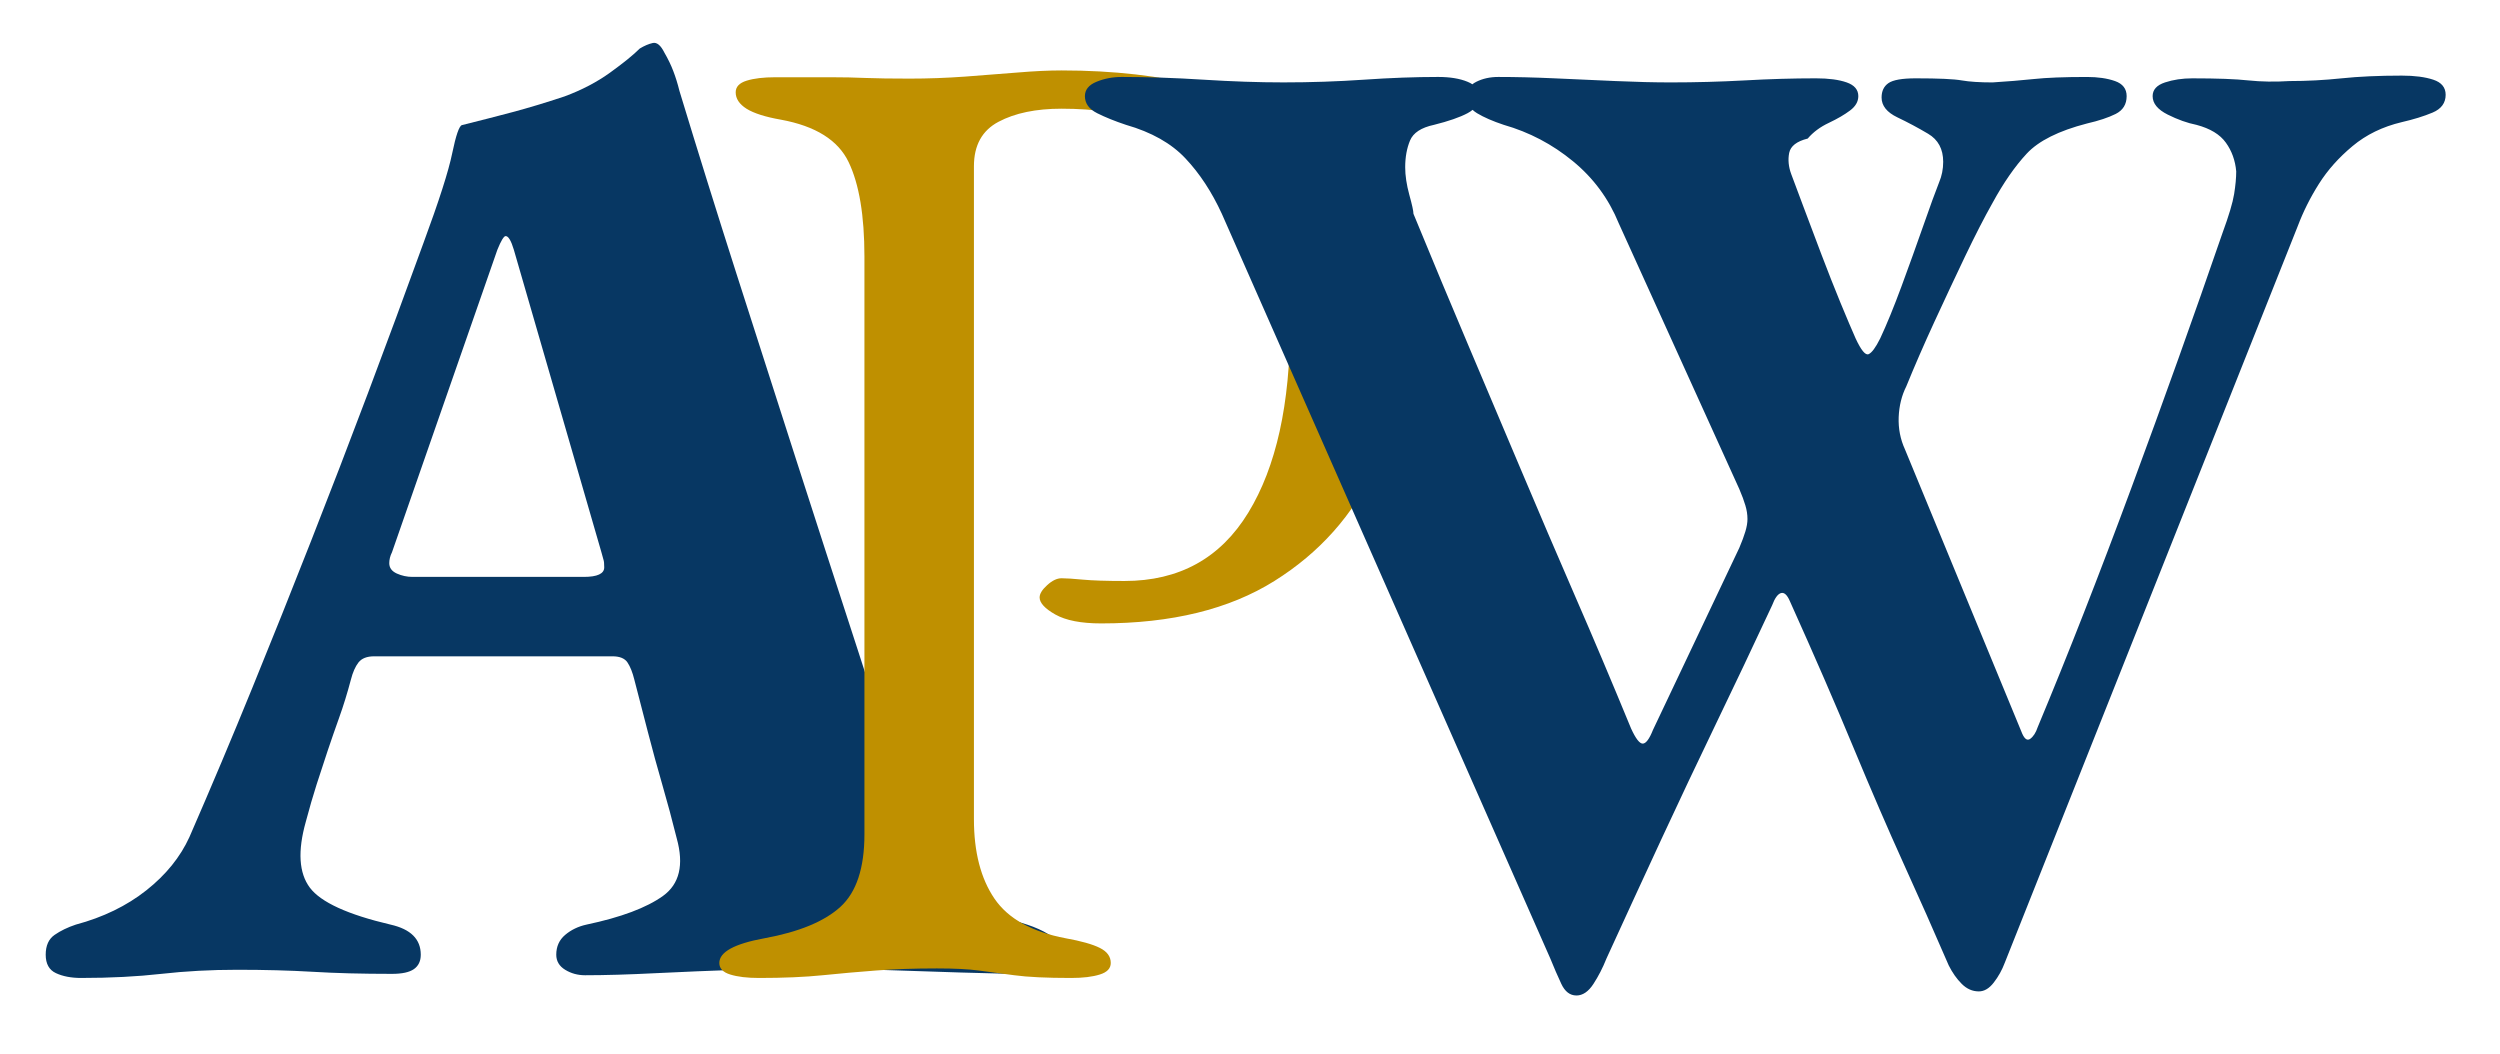
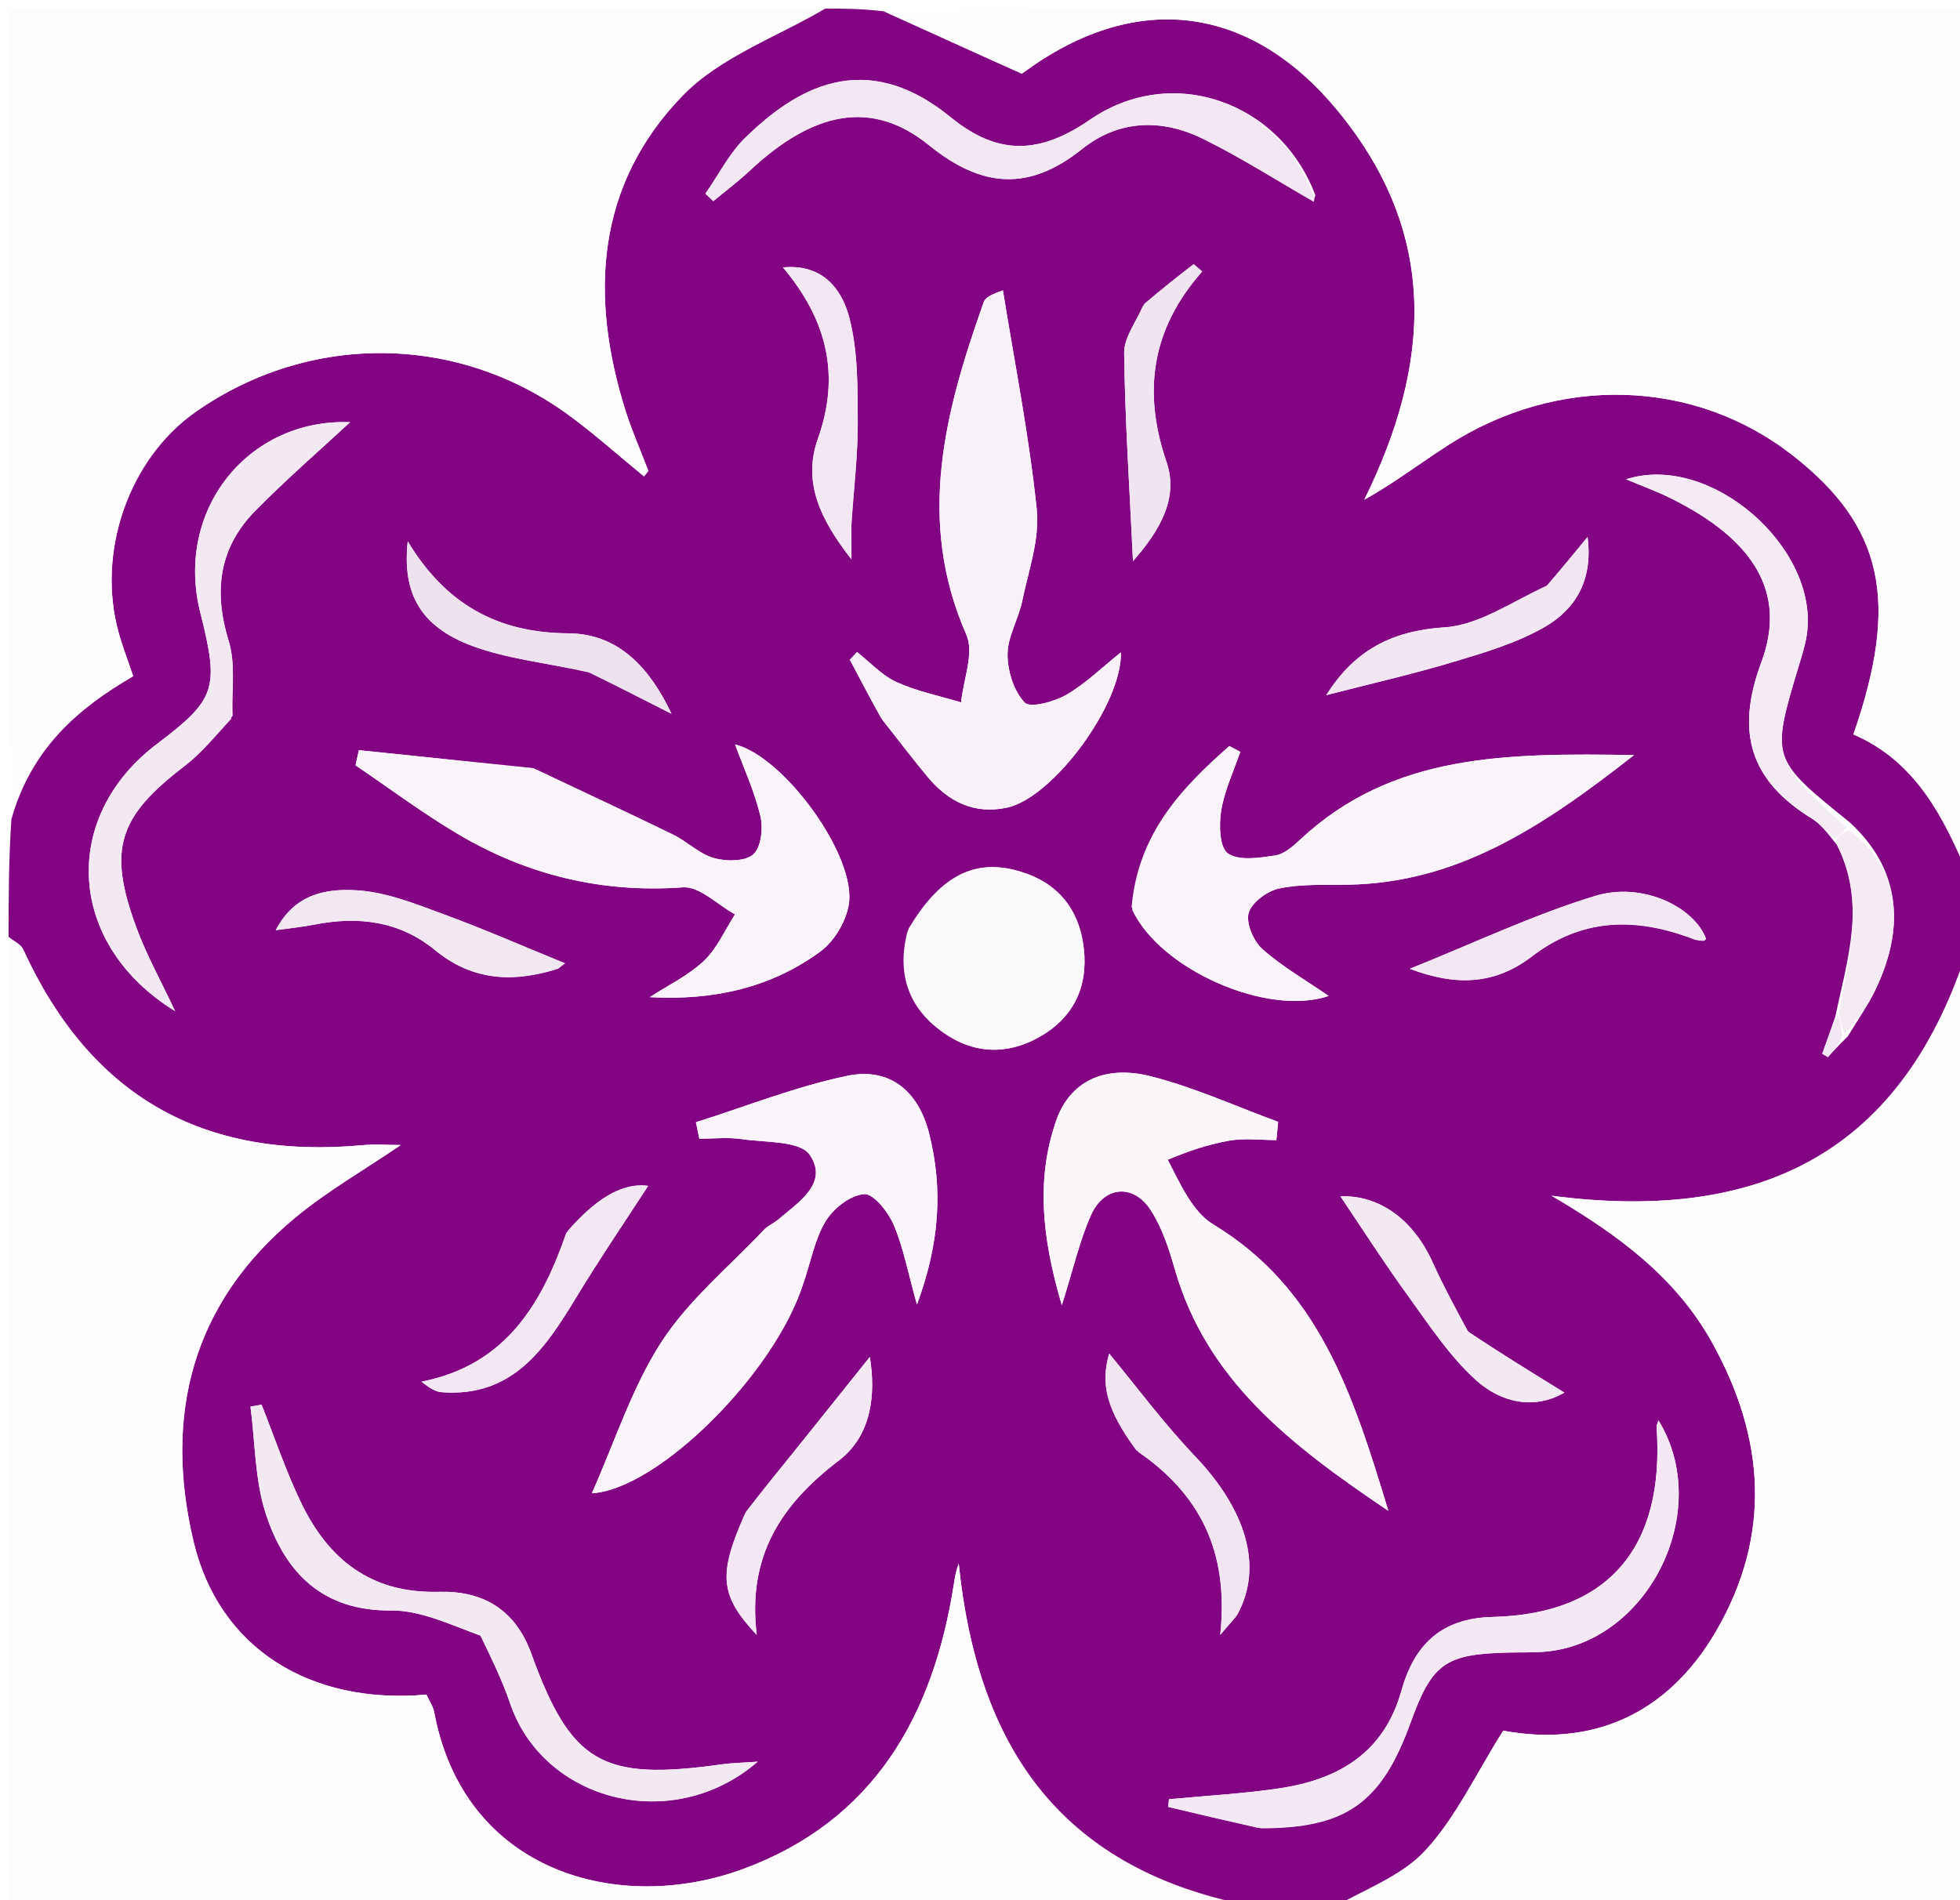
- <svg xmlns="http://www.w3.org/2000/svg" version="1.1" viewBox="0.0 0.0 486.984 205.118" fill="none" stroke="none" stroke-linecap="square" stroke-miterlimit="10">
-   <clipPath id="p.0">
-     <path d="m0 0l486.984 0l0 205.118l-486.984 0l0 -205.118z" clip-rule="nonzero" />
-   </clipPath>
-   <g clip-path="url(#p.0)">
-     <path fill="#000000" fill-opacity="0.0" d="m0 0l486.984 0l0 205.118l-486.984 0z" fill-rule="evenodd" />
-     <path fill="#000000" fill-opacity="0.0" d="m10.231 -66.827l160.441 0l0 275.843l-160.441 0z" fill-rule="evenodd" />
-     <path fill="#073763" d="m15.825 190.501q-2.922 0 -4.922 -0.938q-2.0 -0.922 -2.0 -3.594q0 -2.656 1.734 -3.859q1.734 -1.203 4.125 -2.0q8 -2.141 13.734 -6.672q5.734 -4.531 8.406 -10.391q6.391 -14.672 12.25 -29.062q5.875 -14.406 11.469 -28.672q5.609 -14.266 11.078 -28.797q5.469 -14.531 10.797 -29.203q4.531 -12.266 5.594 -17.469q1.078 -5.203 1.875 -5.469q5.328 -1.328 9.859 -2.531q4.531 -1.203 10.141 -3.062q5.062 -1.875 8.922 -4.672q3.875 -2.797 5.734 -4.656q1.344 -0.812 2.531 -1.078q1.203 -0.266 2.266 1.875q1.078 1.859 1.734 3.594q0.672 1.734 1.203 3.875q5.344 17.594 11.062 35.469q5.734 17.859 11.594 36.125q5.875 18.266 11.875 36.672q6.0 18.391 11.875 37.063q1.328 4.266 4.391 7.594q3.078 3.328 7.344 5.594q4.266 2.266 9.594 3.875q2.406 0.797 4.125 1.859q1.734 1.062 1.734 3.734q0 1.875 -1.469 2.938q-1.453 1.063 -3.594 1.063q-5.594 0 -13.734 -0.266q-8.125 -0.266 -16.266 -0.531q-8.125 -0.266 -14.266 -0.266q-5.328 0 -13.062 0.266q-7.734 0.266 -15.734 0.656q-8.0 0.406 -13.859 0.406q-2.141 0 -3.875 -1.063q-1.734 -1.062 -1.734 -2.938q0 -2.391 1.734 -3.859q1.734 -1.469 4.141 -2.0q10.125 -2.141 14.922 -5.594q4.812 -3.469 2.672 -11.203q-1.328 -5.344 -2.797 -10.406q-1.469 -5.062 -2.812 -10.266q-1.328 -5.203 -2.656 -10.266q-0.531 -2.141 -1.328 -3.328q-0.797 -1.203 -2.938 -1.203l-46.391 0q-2.141 0 -3.078 1.203q-0.922 1.188 -1.469 3.328q-1.062 4.0 -2.266 7.344q-1.188 3.328 -2.266 6.531q-1.062 3.188 -2.141 6.531q-1.062 3.328 -2.125 7.328q-2.391 8.531 0.797 12.797q3.203 4.266 15.734 7.203q5.875 1.328 5.875 5.859q0 1.875 -1.344 2.812q-1.328 0.922 -4.266 0.922q-8.797 0 -15.469 -0.406q-6.656 -0.391 -14.656 -0.391q-7.734 0 -14.813 0.797q-7.062 0.797 -15.594 0.797zm64.531 -78.125l33.344 0q4.0 0 4.0 -1.859q0 -1.078 -0.141 -1.469q-0.125 -0.406 -0.406 -1.469l-17.062 -58.937q-0.797 -2.656 -1.594 -2.656q-0.531 0 -1.609 2.656l-20.531 58.937q-0.531 1.062 -0.531 2.125q0 1.344 1.469 2.016q1.469 0.656 3.062 0.656z" fill-rule="nonzero" />
-     <path fill="#000000" fill-opacity="0.0" d="m133.714 -66.827l160.441 0l0 275.843l-160.441 0z" fill-rule="evenodd" />
-     <path fill="#bf9000" d="m147.839 190.501q-3.453 0 -5.594 -0.672q-2.125 -0.656 -2.125 -2.25q0 -3.203 8.797 -4.812q10.125 -1.859 14.797 -6.125q4.672 -4.266 4.672 -14.141l0 -112.516q0 -12.0 -3.078 -18.406q-3.062 -6.406 -13.188 -8.266q-4.547 -0.797 -6.688 -2.125q-2.125 -1.344 -2.125 -3.203q0 -1.609 2.125 -2.266q2.141 -0.672 5.609 -0.672q7.203 0 10.797 0q3.609 0 6.797 0.141q3.203 0.125 8.547 0.125q5.328 0 10.797 -0.391q5.469 -0.406 10.266 -0.797q4.797 -0.406 8.531 -0.406q30.406 0 48.938 12.531q18.531 12.531 18.531 34.922q0 16.266 -6.406 30q-6.391 13.734 -19.594 22.0q-13.203 8.266 -33.734 8.266q-5.859 0 -8.938 -1.734q-3.062 -1.734 -3.062 -3.328q0 -1.062 1.469 -2.391q1.469 -1.344 2.797 -1.344q1.328 0 4.125 0.266q2.812 0.266 8.141 0.266q16.0 0 24.125 -13.328q8.141 -13.328 8.141 -36.797q0 -21.328 -12.531 -31.594q-12.531 -10.281 -32.0 -10.281q-7.469 0 -12.266 2.547q-4.797 2.531 -4.797 8.656l0 127.203q0 9.594 4.0 15.469q4.0 5.859 13.859 7.719q4.531 0.812 6.656 1.875q2.141 1.062 2.141 2.938q0 1.594 -2.141 2.25q-2.125 0.672 -5.578 0.672q-7.203 0 -11.078 -0.531q-3.859 -0.531 -6.938 -0.922q-3.062 -0.406 -8.125 -0.406q-6.672 0 -11.875 0.406q-5.188 0.391 -10.391 0.922q-5.203 0.531 -12.406 0.531z" fill-rule="nonzero" />
-     <path fill="#000000" fill-opacity="0.0" d="m211.333 -66.619l160.441 0l0 275.843l-160.441 0z" fill-rule="evenodd" />
-     <path fill="#073763" d="m307.068 193.912q-1.875 0 -2.938 -2.266q-1.062 -2.266 -2.141 -4.938l-63.984 -145.062q-2.938 -6.391 -7.078 -10.781q-4.125 -4.406 -11.594 -6.547q-3.203 -1.062 -5.609 -2.266q-2.391 -1.203 -2.391 -3.328q0 -1.875 2.266 -2.797q2.266 -0.938 4.938 -0.938q7.469 0 15.859 0.531q8.406 0.531 15.609 0.531q8 0 15.719 -0.531q7.734 -0.531 14.406 -0.531q3.469 0 5.734 0.938q2.266 0.922 2.266 2.797q0 2.125 -2.266 3.328q-2.266 1.203 -6.531 2.266q-3.734 0.797 -4.672 3.062q-0.938 2.266 -0.938 5.203q0 2.406 0.797 5.344q0.812 2.922 0.812 3.719q5.594 13.609 10.797 25.875q5.203 12.266 10.266 24.266q5.062 12.0 10.391 24.266q5.344 12.266 10.938 25.859q1.344 2.938 2.266 2.938q0.938 0 2.0 -2.672l16.812 -35.453q0.797 -1.875 1.188 -3.203q0.406 -1.344 0.406 -2.406q0 -1.328 -0.406 -2.656q-0.391 -1.344 -1.188 -3.203l-23.469 -51.734q-2.938 -7.203 -8.938 -12.125q-6.0 -4.938 -13.469 -7.078q-3.203 -1.062 -5.203 -2.266q-2.0 -1.203 -2.0 -3.328q0 -1.875 1.859 -2.797q1.875 -0.938 4.281 -0.938q5.062 0 10.922 0.266q5.875 0.266 11.875 0.531q6.0 0.266 10.797 0.266q7.203 0 14.406 -0.391q7.203 -0.406 13.859 -0.406q3.734 0 6.0 0.797q2.266 0.797 2.266 2.672q0 1.594 -1.609 2.797q-1.594 1.203 -4.125 2.406q-2.531 1.188 -4.125 3.062q-3.203 0.797 -3.609 2.797q-0.391 2.0 0.406 4.141q0.797 2.125 2.391 6.391q1.609 4.266 3.469 9.203q1.875 4.938 3.734 9.469q1.875 4.531 2.938 6.922q1.609 3.469 2.531 3.078q0.938 -0.406 2.266 -3.078q1.875 -4.0 4.141 -10.125q2.266 -6.141 4.266 -11.859q2.0 -5.734 3.062 -8.406q0.797 -1.875 0.797 -4.0q0 -3.734 -2.938 -5.469q-2.922 -1.734 -6.0 -3.203q-3.062 -1.469 -3.062 -3.859q0 -1.875 1.328 -2.797q1.344 -0.938 5.344 -0.938q6.672 0 8.938 0.406q2.266 0.391 6.0 0.391q4.266 -0.266 8.0 -0.656q3.734 -0.406 10.391 -0.406q3.203 0 5.469 0.797q2.266 0.797 2.266 2.938q0 2.391 -2.141 3.469q-2.125 1.062 -5.594 1.859q-8.266 2.141 -11.734 5.875q-3.453 3.719 -6.656 9.594q-2.406 4.266 -5.344 10.406q-2.922 6.125 -6.0 12.797q-3.062 6.656 -5.453 12.531q-1.344 2.656 -1.484 6.0q-0.125 3.328 1.219 6.266l22.656 54.922q0.797 2.141 1.734 1.484q0.938 -0.672 1.469 -2.281q8.797 -21.063 18.266 -46.656q9.469 -25.609 17.734 -49.609q1.859 -5.062 2.266 -7.594q0.406 -2.531 0.406 -4.406q-0.281 -3.188 -2.016 -5.594q-1.719 -2.406 -5.719 -3.469q-2.672 -0.531 -5.609 -2.0q-2.938 -1.469 -2.938 -3.594q0 -1.875 2.406 -2.672q2.406 -0.797 5.328 -0.797q7.203 0 10.938 0.406q3.734 0.391 8.0 0.125q5.062 0 10.125 -0.531q5.078 -0.531 11.734 -0.531q3.734 0 6.141 0.797q2.406 0.797 2.406 2.938q0 2.391 -2.547 3.469q-2.531 1.062 -6.0 1.859q-5.594 1.328 -9.594 4.672q-4.0 3.328 -6.531 7.328q-2.531 4.0 -4.141 8.266l-57.062 143.469q-0.797 2.125 -2.141 3.859q-1.328 1.734 -2.922 1.734q-1.859 0 -3.328 -1.469q-1.469 -1.469 -2.531 -3.594q-4.266 -9.875 -8.812 -19.875q-4.531 -10.0 -9.734 -22.531q-5.188 -12.531 -12.391 -28.531q-0.797 -1.859 -1.734 -1.594q-0.938 0.266 -1.734 2.391q-5.594 12 -10.938 23.078q-5.328 11.062 -10.531 22.266q-5.188 11.188 -10.797 23.453q-1.062 2.672 -2.531 4.938q-1.469 2.266 -3.328 2.266z" fill-rule="nonzero" />
-   </g>
+ <svg xmlns="http://www.w3.org/2000/svg" version="1.1" id="Layer_1" x="0px" y="0px" width="100%" viewBox="0 0 228 221" enable-background="new 0 0 228 221" xml:space="preserve">
+   <path fill="#820482" opacity="1" stroke="none" d=" M96,1   C98.042,1 100.083,1 102.766,1.312   C108.299,3.823 113.189,6.022 118.856,8.569   C118.302,8.952 118.836,8.597 119.355,8.222   C132.37,-1.19 145.61,0.615 155.748,13.051   C167.386,27.328 166.497,42.329 158.704,58.145   C162.133,56.235 165.195,53.897 168.422,51.815   C181.237,43.546 197.094,44.037 208.511,52.962   C219.029,61.185 221.017,69.88 215.596,85.454   C222.832,88.547 226.119,95.117 229,102   C229,104.7 229,107.4 228.737,110.803   C220.86,134.965 203.725,142.164 180.476,139.125   C188.17,143.622 194.915,148.573 199.148,156.181   C205.318,167.268 206.142,178.596 199.621,189.799   C193.86,199.696 184.971,203.242 174.866,201.369   C171.664,206.443 169.344,211.488 165.758,215.359   C162.998,218.338 158.645,219.841 155,222   C151.969,222 148.939,222 145.23,221.699   C122.844,217.264 113.648,202.628 111.527,181.944   C111.179,182.805 111.072,183.594 110.949,184.38   C108.542,199.668 101.652,211.848 86.466,217.455   C71.988,222.8 54.006,217.862 50.514,199.242   C50.373,198.49 49.888,197.802 49.602,197.17   C36.039,198.374 25.47,191.749 22.526,179.4   C19.02,164.692 22.318,151.626 34.35,141.668   C38.108,138.558 42.404,136.099 46.625,133.225   C45.023,133.225 43.599,133.113 42.198,133.242   C23.486,134.968 10.469,127.451 2.691,110.455   C2.41,109.841 1.576,109.479 1,109   C1,104.643 1,100.286 1.325,95.317   C3.641,87.128 9.062,82.408 15.492,78.677   C14.845,76.753 14.246,75.209 13.805,73.62   C11.193,64.23 14.999,53.36 22.766,47.919   C35.957,38.679 53.203,38.795 66.181,48.317   C69.203,50.534 72.007,53.048 74.917,55.43   C75.223,55.013 75.435,54.837 75.403,54.751   C74.54,52.448 73.529,50.193 72.788,47.852   C68.546,34.452 69.32,21.54 79.402,11.131   C83.767,6.623 90.398,4.31 96,1  M213.475,118.348   C212.977,119.768 212.478,121.187 211.98,122.606   C212.195,122.736 212.41,122.866 212.625,122.996   C213.211,122.356 213.797,121.717 214.945,120.586   C216.043,118.751 217.3,116.991 218.209,115.067   C221.803,107.462 220.846,100.876 215.131,95.644   C205.981,88.276 205.985,88.277 209.314,77.254   C209.651,76.14 210.004,75.017 210.176,73.872   C211.688,63.762 198.949,52.605 189.165,55.768   C191.016,56.549 192.713,57.165 194.32,57.96   C203.972,62.734 207.924,68.921 204.886,77.067   C201.843,85.229 203.614,90.845 210.782,95.249   C211.754,95.845 212.499,96.81 213.665,98.281   C217.101,104.759 214.989,111.315 213.475,118.348  M152.66,23.293   C152.66,23.293 152.969,23.214 152.969,23.214   C152.969,23.214 152.692,23.447 153.018,22.733   C148.905,11.806 136.357,7.361 126.8,13.927   C121.019,17.9 116.163,18.192 110.609,13.654   C100.458,5.363 92.403,10.479 86.726,15.991   C84.836,17.826 83.596,20.331 82.06,22.53   C82.365,22.822 82.67,23.114 82.975,23.406   C84.391,22.23 85.872,21.122 87.213,19.866   C94.646,12.907 101.451,11.539 108.069,16.898   C114.24,21.896 119.708,22.268 125.872,17.344   C130.188,13.897 135.158,13.801 139.949,16.157   C144.378,18.334 148.552,21.028 152.66,23.293  M102.666,83.786   C104.41,85.991 106.111,88.232 107.908,90.393   C110.304,93.273 113.316,94.788 117.131,93.973   C122.493,92.827 130.554,81.911 130.391,75.9   C128.228,77.629 126.31,79.525 124.052,80.833   C122.637,81.653 119.838,82.417 119.195,81.743   C117.922,80.409 117.201,78.058 117.207,76.131   C117.214,74.065 118.475,72.035 118.911,69.932   C119.644,66.399 120.96,62.737 120.603,59.276   C119.722,50.734 118.032,42.275 116.667,33.783   C115.005,34.366 114.589,34.716 114.432,35.158   C109.932,47.844 106.546,60.511 112.416,73.857   C113.349,75.978 112.06,79.077 111.799,81.724   C109.28,80.962 106.652,80.438 104.279,79.356   C102.575,78.579 101.211,77.055 99.696,75.864   C99.417,76.163 99.138,76.462 98.86,76.761   C99.986,78.904 101.112,81.047 102.666,83.786  M131.715,105.878   C134.962,112.829 147.414,118.31 154.562,115.881   C151.944,114.079 149.186,112.498 146.857,110.433   C145.814,109.509 144.915,107.41 145.255,106.217   C145.605,104.991 147.43,103.659 148.817,103.371   C151.383,102.839 154.1,102.979 156.756,102.937   C169.556,102.737 179.421,96.217 190.082,87.853   C175.209,87.616 161.982,87.665 151.26,97.677   C150.423,98.459 149.398,99.372 148.355,99.53   C146.515,99.808 144.163,100.19 142.849,99.305   C141.874,98.65 141.784,95.989 142.051,94.343   C142.431,91.996 143.499,89.76 144.273,87.477   C143.851,87.253 143.429,87.028 143.007,86.804   C137.421,91.712 132.382,96.994 131.715,105.878  M135.707,134.651   C138.144,133.984 140.55,133.141 143.028,132.71   C144.793,132.403 146.655,132.651 148.474,132.651   C148.545,131.943 148.615,131.236 148.685,130.529   C143.76,128.726 138.937,126.515 133.88,125.231   C128.425,123.847 124.419,125.86 122.844,130.436   C120.527,137.168 121.183,143.938 123.517,151.863   C124.886,147.536 125.6,144.319 126.917,141.37   C128.432,137.979 131.847,137.691 133.855,140.79   C135.181,142.835 135.978,145.296 136.66,147.671   C140.354,160.536 149.996,168.043 161.5,175.788   C157.341,162 153.344,149.858 141.141,142.466   C138.729,141.004 137.351,137.833 135.707,134.651  M62.018,89.368   C55.26,88.674 48.502,87.979 41.745,87.285   C41.617,87.873 41.489,88.461 41.36,89.049   C45.308,91.72 49.137,94.591 53.229,97.018   C61.284,101.798 69.969,103.929 79.447,103.244   C81.379,103.104 83.479,105.283 85.502,106.394   C84.319,108.223 83.419,110.35 81.881,111.803   C80.071,113.514 77.709,114.641 75.586,116.022   C83.012,116.432 89.724,114.919 95.466,110.683   C97.036,109.524 98.351,107.302 98.716,105.366   C99.778,99.747 91.207,88.005 85.509,86.622   C86.515,89.364 87.78,92.101 88.46,94.976   C88.791,96.375 88.538,98.621 87.623,99.412   C86.653,100.251 84.463,100.241 83.025,99.832   C81.335,99.351 79.944,97.912 78.312,97.115   C73.158,94.597 67.953,92.185 62.018,89.368  M93.553,149.035   C94.353,146.68 94.801,144.107 96.073,142.043   C96.981,140.57 98.948,139.041 100.533,138.938   C101.624,138.867 103.314,141.004 103.952,142.49   C105.075,145.107 105.599,147.982 106.667,151.795   C109.333,144.554 109.695,138.28 108.077,131.862   C106.827,126.906 103.456,124.161 98.58,125.171   C92.59,126.413 86.821,128.725 80.957,130.575   C81.088,131.214 81.219,131.854 81.35,132.494   C82.988,132.494 84.655,132.301 86.259,132.537   C89.018,132.943 93.058,132.71 94.194,134.367   C96.449,137.654 92.885,139.894 90.493,141.922   C89.988,142.351 89.322,142.609 88.875,143.083   C84.814,147.383 80.095,151.268 76.933,156.156   C73.512,161.444 71.553,167.678 68.848,173.745   C76.656,173.281 90.264,159.605 93.553,149.035  M105.565,108.39   C104.235,113.495 105.801,117.586 110.161,120.425   C113.838,122.82 117.795,122.62 121.423,120.349   C125.326,117.906 126.714,114.091 125.972,109.616   C125.215,105.054 122.343,102.265 117.933,101.203   C113.028,100.022 109.211,102.153 105.565,108.39  M146.713,212.729   C156.587,212.722 160.69,209.818 164.089,200.428   C166.572,193.568 168.096,192.463 175.351,192.281   C176.681,192.247 178.014,192.285 179.34,192.205   C191.605,191.466 199.454,175.885 192.922,165.258   C192.846,165.536 192.689,165.82 192.708,166.091   C193.681,180.011 187.129,187.809 173.64,188.134   C167.568,188.28 164.5,191.45 163.02,196.723   C160.987,203.967 155.692,207.048 148.845,208.072   C144.587,208.709 140.269,208.934 135.978,209.344   C135.949,209.642 135.921,209.94 135.893,210.238   C139.221,211.028 142.549,211.817 146.713,212.729  M27.059,83.282   C26.948,80.372 27.433,77.278 26.605,74.59   C24.814,68.784 25.47,63.71 29.728,59.398   C33.361,55.719 37.278,52.322 40.721,49.124   C28.948,48.668 20.275,59.269 23.303,71.288   C25.533,80.136 25.129,81.36 18.259,86.562   C6.964,95.115 7.784,109.906 20.375,117.652   C18.761,114.215 17.089,111.213 15.906,108.03   C12.487,98.831 13.738,95.046 21.448,89.146   C23.394,87.657 24.994,85.714 27.059,83.282  M56.049,190.378   C57.148,192.959 58.424,195.48 59.317,198.131   C63.181,209.602 78.239,213.532 88.141,204.974   C86.358,205.102 85.136,205.119 83.935,205.287   C70.098,207.228 66.441,205.222 61.807,192.409   C59.913,187.171 56.068,185.077 51.073,185.212   C43.167,185.425 38.209,181.468 35.011,174.817   C33.242,171.138 31.939,167.234 30.426,163.432   C29.996,163.51 29.566,163.588 29.137,163.666   C29.691,167.851 29.638,172.237 30.934,176.178   C33.159,182.946 37.472,187.461 45.528,187.385   C48.843,187.353 52.173,188.957 56.049,190.378  M68.732,78.282   C71.763,79.822 74.793,81.362 78.115,83.051   C75.588,77.708 71.959,73.723 66.101,73.687   C57.864,73.637 51.83,70.29 47.431,62.988   C46.772,69.059 48.927,72.923 54.94,75.156   C59.06,76.687 63.59,77.116 68.732,78.282  M132.938,35.619   C132.176,37.439 130.745,39.268 130.769,41.077   C130.872,48.962 131.398,56.841 131.797,65.289   C134.952,61.709 137.122,57.929 135.701,53.768   C132.88,45.506 133.974,38.238 139.844,31.588   C139.515,31.304 139.187,31.019 138.858,30.735   C137.021,32.158 135.184,33.581 132.938,35.619  M65.864,143.47   C62.985,151.743 58.846,158.828 49.028,160.762   C49.993,161.525 50.683,161.936 51.4,161.988   C59.61,162.593 63.394,156.961 67.022,150.97   C69.755,146.456 72.733,142.091 75.397,137.978   C72.134,137.546 69.03,139.801 65.864,143.47  M86.614,176.233   C83.543,183.17 83.692,185.607 88.03,190.226   C86.907,181.013 90.905,175.02 97.585,169.932   C101.472,166.971 101.871,162.08 101.184,157.886   C98.161,161.66 95.068,165.539 91.957,169.404   C90.296,171.468 88.606,173.509 86.614,176.233  M179.763,68.347   C175.881,69.979 172.072,72.729 168.101,72.985   C161.899,73.385 157.585,75.647 154.279,80.881   C159.439,79.549 164.363,78.434 169.184,76.982   C172.78,75.899 176.488,74.802 179.701,72.943   C183.211,70.912 185.332,67.582 184.677,62.478   C182.94,64.595 181.605,66.222 179.763,68.347  M99.021,60.968   C99.295,57.029 99.794,53.089 99.78,49.151   C99.766,45.063 99.811,40.831 98.791,36.934   C97.944,33.699 95.732,30.666 91.08,31.114   C96.174,37.174 97.795,43.586 95.145,51.04   C93.345,56.101 95.418,60.45 99.048,65.08   C99.048,63.42 99.048,62.614 99.021,60.968  M170.619,154.815   C169.291,152.169 167.872,149.564 166.653,146.869   C164.302,141.671 160.221,139.019 155.931,139.199   C158.262,142.654 160.851,146.708 163.666,150.599   C166.156,154.04 168.534,157.695 171.631,160.523   C174.572,163.209 178.451,164.079 181.98,162.03   C178.342,159.789 174.734,157.567 170.619,154.815  M132.439,168.962   C139.483,173.767 142.992,180.376 141.946,190.221   C143.242,188.667 143.723,188.253 144.001,187.731   C146.934,182.236 144.945,175.671 139.06,169.486   C135.313,165.549 132.057,161.145 129.027,157.49   C128.023,160.993 128.627,163.944 132.439,168.962  M197.197,109.351   C197.511,109.393 197.825,109.46 198.138,109.463   C198.251,109.464 198.476,109.264 198.462,109.227   C197.046,105.482 191.019,102.569 185.554,104.242   C178.358,106.444 171.489,109.715 164.004,112.717   C169.404,114.789 173.944,114.547 178.189,111.292   C183.856,106.945 190.039,106.569 197.197,109.351  M64.912,112.719   C65.465,112.291 66.019,111.863 65.729,112.087   C61.153,110.22 56.38,108.128 51.498,106.333   C48.261,105.143 44.902,103.792 41.534,103.59   C38.142,103.386 34.349,103.866 32.072,108.23   C33.931,107.967 35.223,107.848 36.488,107.595   C41.616,106.57 46.444,107.137 50.592,110.536   C54.711,113.913 59.226,114.459 64.912,112.719  z" />
+   <path fill="#FEFCFE" opacity="1" stroke="none" d=" M1,109.469   C1.576,109.479 2.41,109.841 2.691,110.455   C10.469,127.451 23.486,134.968 42.198,133.242   C43.599,133.113 45.023,133.225 46.625,133.225   C42.404,136.099 38.108,138.558 34.35,141.668   C22.318,151.626 19.02,164.692 22.526,179.4   C25.47,191.749 36.039,198.374 49.602,197.17   C49.888,197.802 50.373,198.49 50.514,199.242   C54.006,217.862 71.988,222.8 86.466,217.455   C101.652,211.848 108.542,199.668 110.949,184.38   C111.072,183.594 111.179,182.805 111.527,181.944   C113.648,202.628 122.844,217.264 144.776,221.699   C97.082,222 49.164,222 1,222   C1,184.646 1,147.292 1,109.469  z" />
+   <path fill="#FEFDFE" opacity="1" stroke="none" d=" M229,101.531   C226.119,95.117 222.832,88.547 215.596,85.454   C221.017,69.88 219.029,61.185 208.511,52.962   C197.094,44.037 181.237,43.546 168.422,51.815   C165.195,53.897 162.133,56.235 158.704,58.145   C166.497,42.329 167.386,27.328 155.748,13.051   C145.61,0.615 132.37,-1.19 119.355,8.222   C118.836,8.597 118.302,8.952 118.856,8.569   C113.189,6.022 108.299,3.823 103.204,1.312   C144.919,1 186.838,1 229,1   C229,34.354 229,67.708 229,101.531  z" />
+   <path fill="#FEFDFE" opacity="1" stroke="none" d=" M95.531,1   C90.398,4.31 83.767,6.623 79.402,11.131   C69.32,21.54 68.546,34.452 72.788,47.852   C73.529,50.193 74.54,52.448 75.403,54.751   C75.435,54.837 75.223,55.013 74.917,55.43   C72.007,53.048 69.203,50.534 66.181,48.317   C53.203,38.795 35.957,38.679 22.766,47.919   C14.999,53.36 11.193,64.23 13.805,73.62   C14.246,75.209 14.845,76.753 15.492,78.677   C9.062,82.408 3.641,87.128 1.325,94.853   C1,63.739 1,32.479 1,1   C32.354,1 63.708,1 95.531,1  z" />
+   <path fill="#FEFDFE" opacity="1" stroke="none" d=" M155.469,222   C158.645,219.841 162.998,218.338 165.758,215.359   C169.344,211.488 171.664,206.443 174.866,201.369   C184.971,203.242 193.86,199.696 199.621,189.799   C206.142,178.596 205.318,167.268 199.148,156.181   C194.915,148.573 188.17,143.622 180.476,139.125   C203.725,142.164 220.86,134.965 228.737,111.253   C229,147.912 229,184.825 229,222   C204.646,222 180.292,222 155.469,222  z" />
+   <path fill="#F8F2F8" opacity="1" stroke="none" d=" M102.452,83.488   C101.112,81.047 99.986,78.904 98.86,76.761   C99.138,76.462 99.417,76.163 99.696,75.864   C101.211,77.055 102.575,78.579 104.279,79.356   C106.652,80.438 109.28,80.962 111.799,81.724   C112.06,79.077 113.349,75.978 112.416,73.857   C106.546,60.511 109.932,47.844 114.432,35.158   C114.589,34.716 115.005,34.366 116.667,33.783   C118.032,42.275 119.722,50.734 120.603,59.276   C120.96,62.737 119.644,66.399 118.911,69.932   C118.475,72.035 117.214,74.065 117.207,76.131   C117.201,78.058 117.922,80.409 119.195,81.743   C119.838,82.417 122.637,81.653 124.052,80.833   C126.31,79.525 128.228,77.629 130.391,75.9   C130.554,81.911 122.493,92.827 117.131,93.973   C113.316,94.788 110.304,93.273 107.908,90.393   C106.111,88.232 104.41,85.991 102.452,83.488  z" />
+   <path fill="#F9F4F9" opacity="1" stroke="none" d=" M131.636,105.519   C132.382,96.994 137.421,91.712 143.007,86.804   C143.429,87.028 143.851,87.253 144.273,87.477   C143.499,89.76 142.431,91.996 142.051,94.343   C141.784,95.989 141.874,98.65 142.849,99.305   C144.163,100.19 146.515,99.808 148.355,99.53   C149.398,99.372 150.423,98.459 151.26,97.677   C161.982,87.665 175.209,87.616 190.082,87.853   C179.421,96.217 169.556,102.737 156.756,102.937   C154.1,102.979 151.383,102.839 148.817,103.371   C147.43,103.659 145.605,104.991 145.255,106.217   C144.915,107.41 145.814,109.509 146.857,110.433   C149.186,112.498 151.944,114.079 154.562,115.881   C147.414,118.31 134.962,112.829 131.636,105.519  z" />
+   <path fill="#FAF6FA" opacity="1" stroke="none" d=" M135.602,135.051   C137.351,137.833 138.729,141.004 141.141,142.466   C153.344,149.858 157.341,162 161.5,175.788   C149.996,168.043 140.354,160.536 136.66,147.671   C135.978,145.296 135.181,142.835 133.855,140.79   C131.847,137.691 128.432,137.979 126.917,141.37   C125.6,144.319 124.886,147.536 123.517,151.863   C121.183,143.938 120.527,137.168 122.844,130.436   C124.419,125.86 128.425,123.847 133.88,125.231   C138.937,126.515 143.76,128.726 148.685,130.529   C148.615,131.236 148.545,131.943 148.474,132.651   C146.655,132.651 144.793,132.403 143.028,132.71   C140.55,133.141 138.144,133.984 135.602,135.051  z" />
+   <path fill="#F9F4F9" opacity="1" stroke="none" d=" M62.392,89.55   C67.953,92.185 73.158,94.597 78.312,97.115   C79.944,97.912 81.335,99.351 83.025,99.832   C84.463,100.241 86.653,100.251 87.623,99.412   C88.538,98.621 88.791,96.375 88.46,94.976   C87.78,92.101 86.515,89.364 85.509,86.622   C91.207,88.005 99.778,99.747 98.716,105.366   C98.351,107.302 97.036,109.524 95.466,110.683   C89.724,114.919 83.012,116.432 75.586,116.022   C77.709,114.641 80.071,113.514 81.881,111.803   C83.419,110.35 84.319,108.223 85.502,106.394   C83.479,105.283 81.379,103.104 79.447,103.244   C69.969,103.929 61.284,101.798 53.229,97.018   C49.137,94.591 45.308,91.72 41.36,89.049   C41.489,88.461 41.617,87.873 41.745,87.285   C48.502,87.979 55.26,88.674 62.392,89.55  z" />
+   <path fill="#FAF5FA" opacity="1" stroke="none" d=" M93.411,149.399   C90.264,159.605 76.656,173.281 68.848,173.745   C71.553,167.678 73.512,161.444 76.933,156.156   C80.095,151.268 84.814,147.383 88.875,143.083   C89.322,142.609 89.988,142.351 90.493,141.922   C92.885,139.894 96.449,137.654 94.194,134.367   C93.058,132.71 89.018,132.943 86.259,132.537   C84.655,132.301 82.988,132.494 81.35,132.494   C81.219,131.854 81.088,131.214 80.957,130.575   C86.821,128.725 92.59,126.413 98.58,125.171   C103.456,124.161 106.827,126.906 108.077,131.862   C109.695,138.28 109.333,144.554 106.667,151.795   C105.599,147.982 105.075,145.107 103.952,142.49   C103.314,141.004 101.624,138.867 100.533,138.938   C98.948,139.041 96.981,140.57 96.073,142.043   C94.801,144.107 94.353,146.68 93.411,149.399  z" />
+   <path fill="#FBF8FB" opacity="1" stroke="none" d=" M105.706,108.026   C109.211,102.153 113.028,100.022 117.933,101.203   C122.343,102.265 125.215,105.054 125.972,109.616   C126.714,114.091 125.326,117.906 121.423,120.349   C117.795,122.62 113.838,122.82 110.161,120.425   C105.801,117.586 104.235,113.495 105.706,108.026  z" />
+   <path fill="#F3E8F3" opacity="1" stroke="none" d=" M146.295,212.668   C142.549,211.817 139.221,211.028 135.893,210.238   C135.921,209.94 135.949,209.642 135.978,209.344   C140.269,208.934 144.587,208.709 148.845,208.072   C155.692,207.048 160.987,203.967 163.02,196.723   C164.5,191.45 167.568,188.28 173.64,188.134   C187.129,187.809 193.681,180.011 192.708,166.091   C192.689,165.82 192.846,165.536 192.922,165.259   C199.454,175.885 191.605,191.466 179.34,192.205   C178.014,192.285 176.681,192.247 175.351,192.281   C168.096,192.463 166.572,193.568 164.089,200.428   C160.69,209.818 156.587,212.722 146.295,212.668  z" />
+   <path fill="#F3E9F3" opacity="1" stroke="none" d=" M26.906,83.631   C24.994,85.714 23.394,87.657 21.448,89.146   C13.738,95.046 12.487,98.831 15.906,108.03   C17.089,111.213 18.761,114.215 20.375,117.652   C7.784,109.906 6.964,95.115 18.259,86.562   C25.129,81.36 25.533,80.136 23.303,71.288   C20.275,59.269 28.948,48.668 40.721,49.124   C37.278,52.322 33.361,55.719 29.728,59.398   C25.47,63.71 24.814,68.784 26.605,74.59   C27.433,77.278 26.948,80.372 26.906,83.631  z" />
+   <path fill="#F3E9F3" opacity="1" stroke="none" d=" M55.773,190.098   C52.173,188.957 48.843,187.353 45.528,187.385   C37.472,187.461 33.159,182.946 30.934,176.178   C29.638,172.237 29.691,167.851 29.137,163.666   C29.566,163.588 29.996,163.51 30.426,163.432   C31.939,167.234 33.242,171.138 35.011,174.817   C38.209,181.468 43.167,185.425 51.073,185.212   C56.068,185.077 59.913,187.171 61.807,192.409   C66.441,205.222 70.098,207.228 83.935,205.287   C85.136,205.119 86.358,205.102 88.141,204.974   C78.239,213.532 63.181,209.602 59.317,198.131   C58.424,195.48 57.148,192.959 55.773,190.098  z" />
+   <path fill="#F2E7F2" opacity="1" stroke="none" d=" M152.838,23.495   C148.552,21.028 144.378,18.334 139.949,16.157   C135.158,13.801 130.188,13.897 125.872,17.344   C119.708,22.268 114.24,21.896 108.069,16.898   C101.451,11.539 94.646,12.907 87.213,19.866   C85.872,21.122 84.391,22.23 82.975,23.406   C82.67,23.114 82.365,22.822 82.06,22.53   C83.596,20.331 84.836,17.826 86.726,15.991   C92.403,10.479 100.458,5.363 110.609,13.654   C116.163,18.192 121.019,17.9 126.8,13.927   C136.357,7.361 148.905,11.806 152.901,23.073   C152.784,23.413 152.838,23.495 152.838,23.495  z" />
+   <path fill="#F4EBF4" opacity="1" stroke="none" d=" M213.349,97.604   C212.499,96.81 211.754,95.845 210.782,95.249   C203.614,90.845 201.843,85.229 204.886,77.067   C207.924,68.921 203.972,62.734 194.32,57.96   C192.713,57.165 191.016,56.549 189.165,55.768   C198.949,52.605 211.688,63.762 210.176,73.872   C210.004,75.017 209.651,76.14 209.314,77.254   C205.985,88.277 205.981,88.276 214.799,96.269   C214.095,97.13 213.722,97.367 213.349,97.604  z" />
+   <path fill="#EFE2EF" opacity="1" stroke="none" d=" M68.335,78.159   C63.59,77.116 59.06,76.687 54.94,75.156   C48.927,72.923 46.772,69.059 47.431,62.988   C51.83,70.29 57.864,73.637 66.101,73.687   C71.959,73.723 75.588,77.708 78.115,83.051   C74.793,81.362 71.763,79.822 68.335,78.159  z" />
+   <path fill="#F0E4F0" opacity="1" stroke="none" d=" M133.143,35.312   C135.184,33.581 137.021,32.158 138.858,30.735   C139.187,31.019 139.515,31.304 139.844,31.588   C133.974,38.238 132.88,45.506 135.701,53.768   C137.122,57.929 134.952,61.709 131.797,65.289   C131.398,56.841 130.872,48.962 130.769,41.077   C130.745,39.268 132.176,37.439 133.143,35.312  z" />
+   <path fill="#F2E7F2" opacity="1" stroke="none" d=" M66.078,143.171   C69.03,139.801 72.134,137.546 75.397,137.978   C72.733,142.091 69.755,146.456 67.022,150.97   C63.394,156.961 59.61,162.593 51.4,161.988   C50.683,161.936 49.993,161.525 49.028,160.762   C58.846,158.828 62.985,151.743 66.078,143.171  z" />
+   <path fill="#F3E8F3" opacity="1" stroke="none" d=" M86.772,175.897   C88.606,173.509 90.296,171.468 91.957,169.404   C95.068,165.539 98.161,161.66 101.184,157.886   C101.871,162.08 101.472,166.971 97.585,169.932   C90.905,175.02 86.907,181.013 88.03,190.226   C83.692,185.607 83.543,183.17 86.772,175.897  z" />
+   <path fill="#F2E6F2" opacity="1" stroke="none" d=" M180.017,68.098   C181.605,66.222 182.94,64.595 184.677,62.478   C185.332,67.582 183.211,70.912 179.701,72.943   C176.488,74.802 172.78,75.899 169.184,76.982   C164.363,78.434 159.439,79.549 154.279,80.881   C157.585,75.647 161.899,73.385 168.101,72.985   C172.072,72.729 175.881,69.979 180.017,68.098  z" />
+   <path fill="#F2E7F2" opacity="1" stroke="none" d=" M99.034,61.388   C99.048,62.614 99.048,63.42 99.048,65.08   C95.418,60.45 93.345,56.101 95.145,51.04   C97.795,43.586 96.174,37.174 91.08,31.114   C95.732,30.666 97.944,33.699 98.791,36.934   C99.811,40.831 99.766,45.063 99.78,49.151   C99.794,53.089 99.295,57.029 99.034,61.388  z" />
+   <path fill="#F3E9F3" opacity="1" stroke="none" d=" M170.873,155.08   C174.734,157.567 178.342,159.789 181.98,162.03   C178.451,164.079 174.572,163.209 171.631,160.523   C168.534,157.695 166.156,154.04 163.666,150.599   C160.851,146.708 158.262,142.654 155.931,139.199   C160.221,139.019 164.302,141.671 166.653,146.869   C167.872,149.564 169.291,152.169 170.873,155.08  z" />
+   <path fill="#F1E5F1" opacity="1" stroke="none" d=" M132.162,168.726   C128.627,163.944 128.023,160.993 129.027,157.49   C132.057,161.145 135.313,165.549 139.06,169.486   C144.945,175.671 146.934,182.236 144.001,187.731   C143.723,188.253 143.242,188.667 141.946,190.221   C142.992,180.376 139.483,173.767 132.162,168.726  z" />
+   <path fill="#F2E7F2" opacity="1" stroke="none" d=" M196.878,109.192   C190.039,106.569 183.856,106.945 178.189,111.292   C173.944,114.547 169.404,114.789 164.004,112.717   C171.489,109.715 178.358,106.444 185.554,104.242   C191.019,102.569 197.046,105.482 198.462,109.227   C198.476,109.264 198.251,109.464 198.138,109.463   C197.825,109.46 197.511,109.393 196.878,109.192  z" />
+   <path fill="#F2E8F2" opacity="1" stroke="none" d=" M64.535,112.824   C59.226,114.459 54.711,113.913 50.592,110.536   C46.444,107.137 41.616,106.57 36.488,107.595   C35.223,107.848 33.931,107.967 32.072,108.23   C34.349,103.866 38.142,103.386 41.534,103.59   C44.902,103.792 48.261,105.143 51.498,106.333   C56.38,108.128 61.153,110.22 65.729,112.087   C66.019,111.863 65.465,112.291 64.535,112.824  z" />
+   <path fill="#F4EBF4" opacity="1" stroke="none" d=" M213.946,117.857   C214.989,111.315 217.101,104.759 213.507,97.943   C213.722,97.367 214.095,97.13 215.036,96.554   C220.846,100.876 221.803,107.462 218.209,115.067   C217.3,116.991 216.043,118.751 214.583,120.296   C214.129,119.29 214.037,118.573 213.946,117.857  z" />
+   <path fill="#F2E7F2" opacity="1" stroke="none" d=" M213.71,118.103   C214.037,118.573 214.129,119.29 214.302,120.541   C213.797,121.717 213.211,122.356 212.625,122.996   C212.41,122.866 212.195,122.736 211.98,122.606   C212.478,121.187 212.977,119.768 213.71,118.103  z" />
+   <path fill="#F2E7F2" opacity="1" stroke="none" d=" M152.738,23.43   C152.692,23.447 152.969,23.214 152.969,23.214   C152.969,23.214 152.66,23.293 152.749,23.394   C152.838,23.495 152.784,23.413 152.738,23.43  z" />
</svg>
